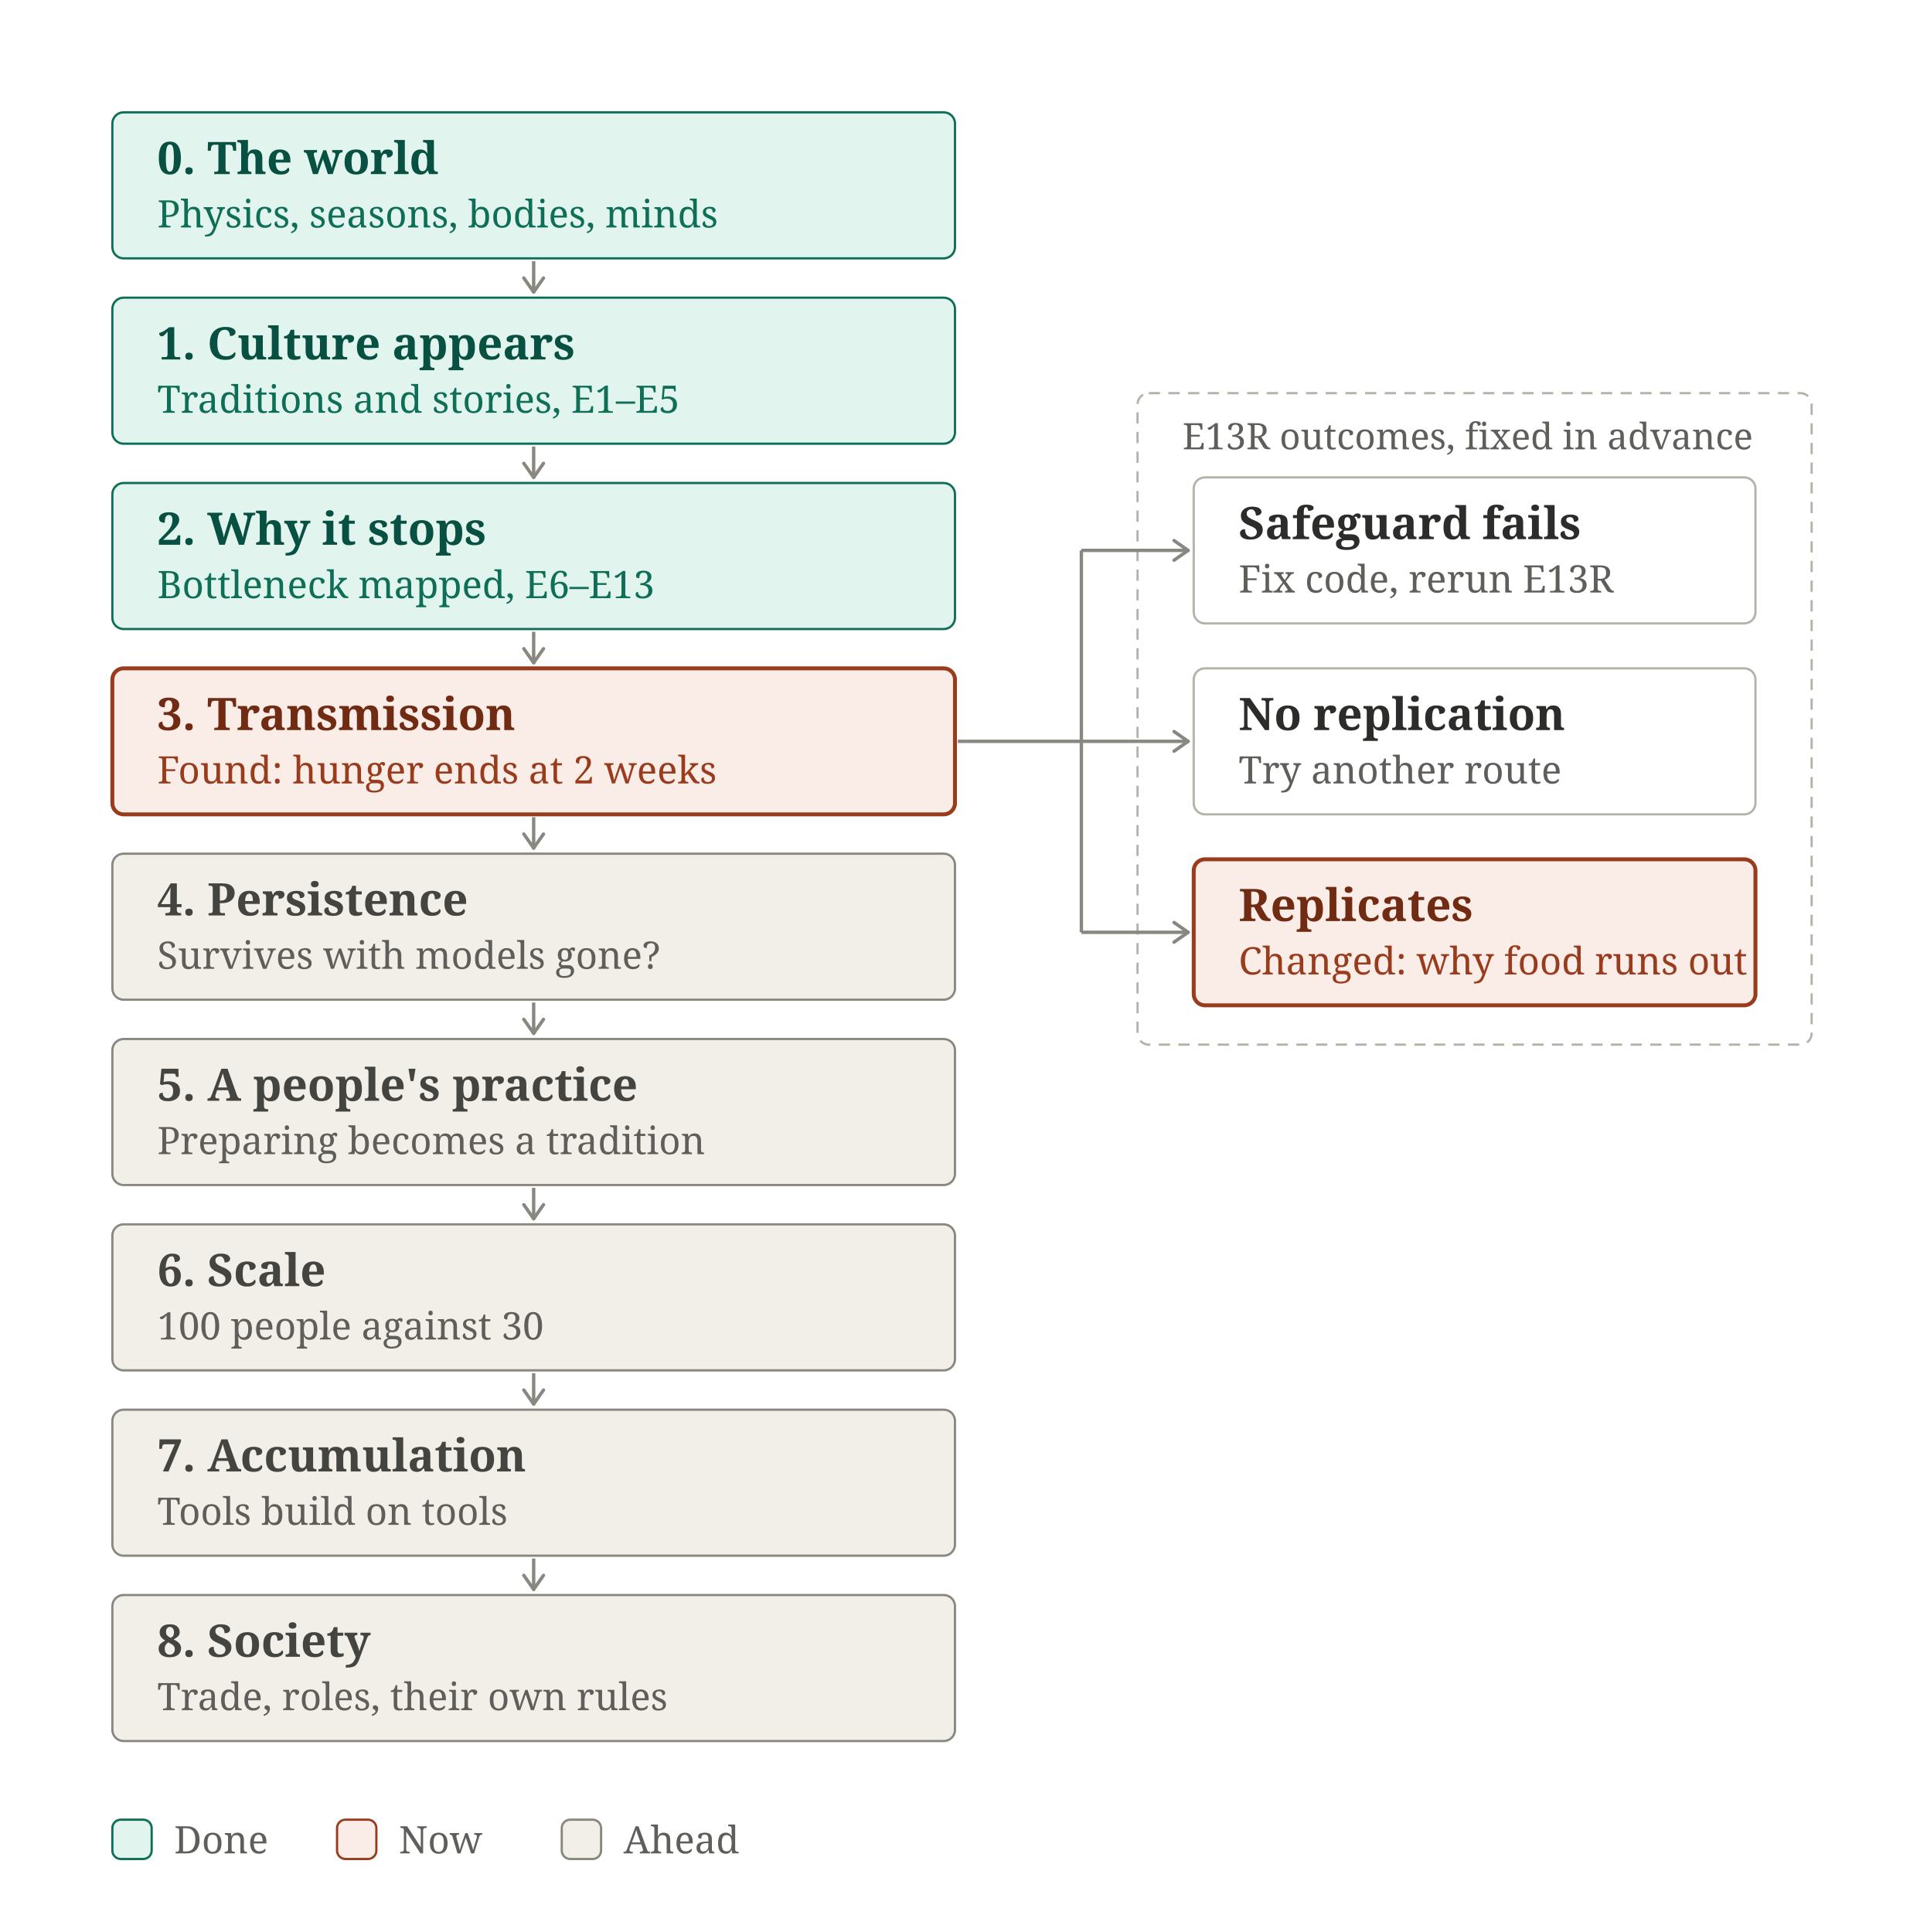
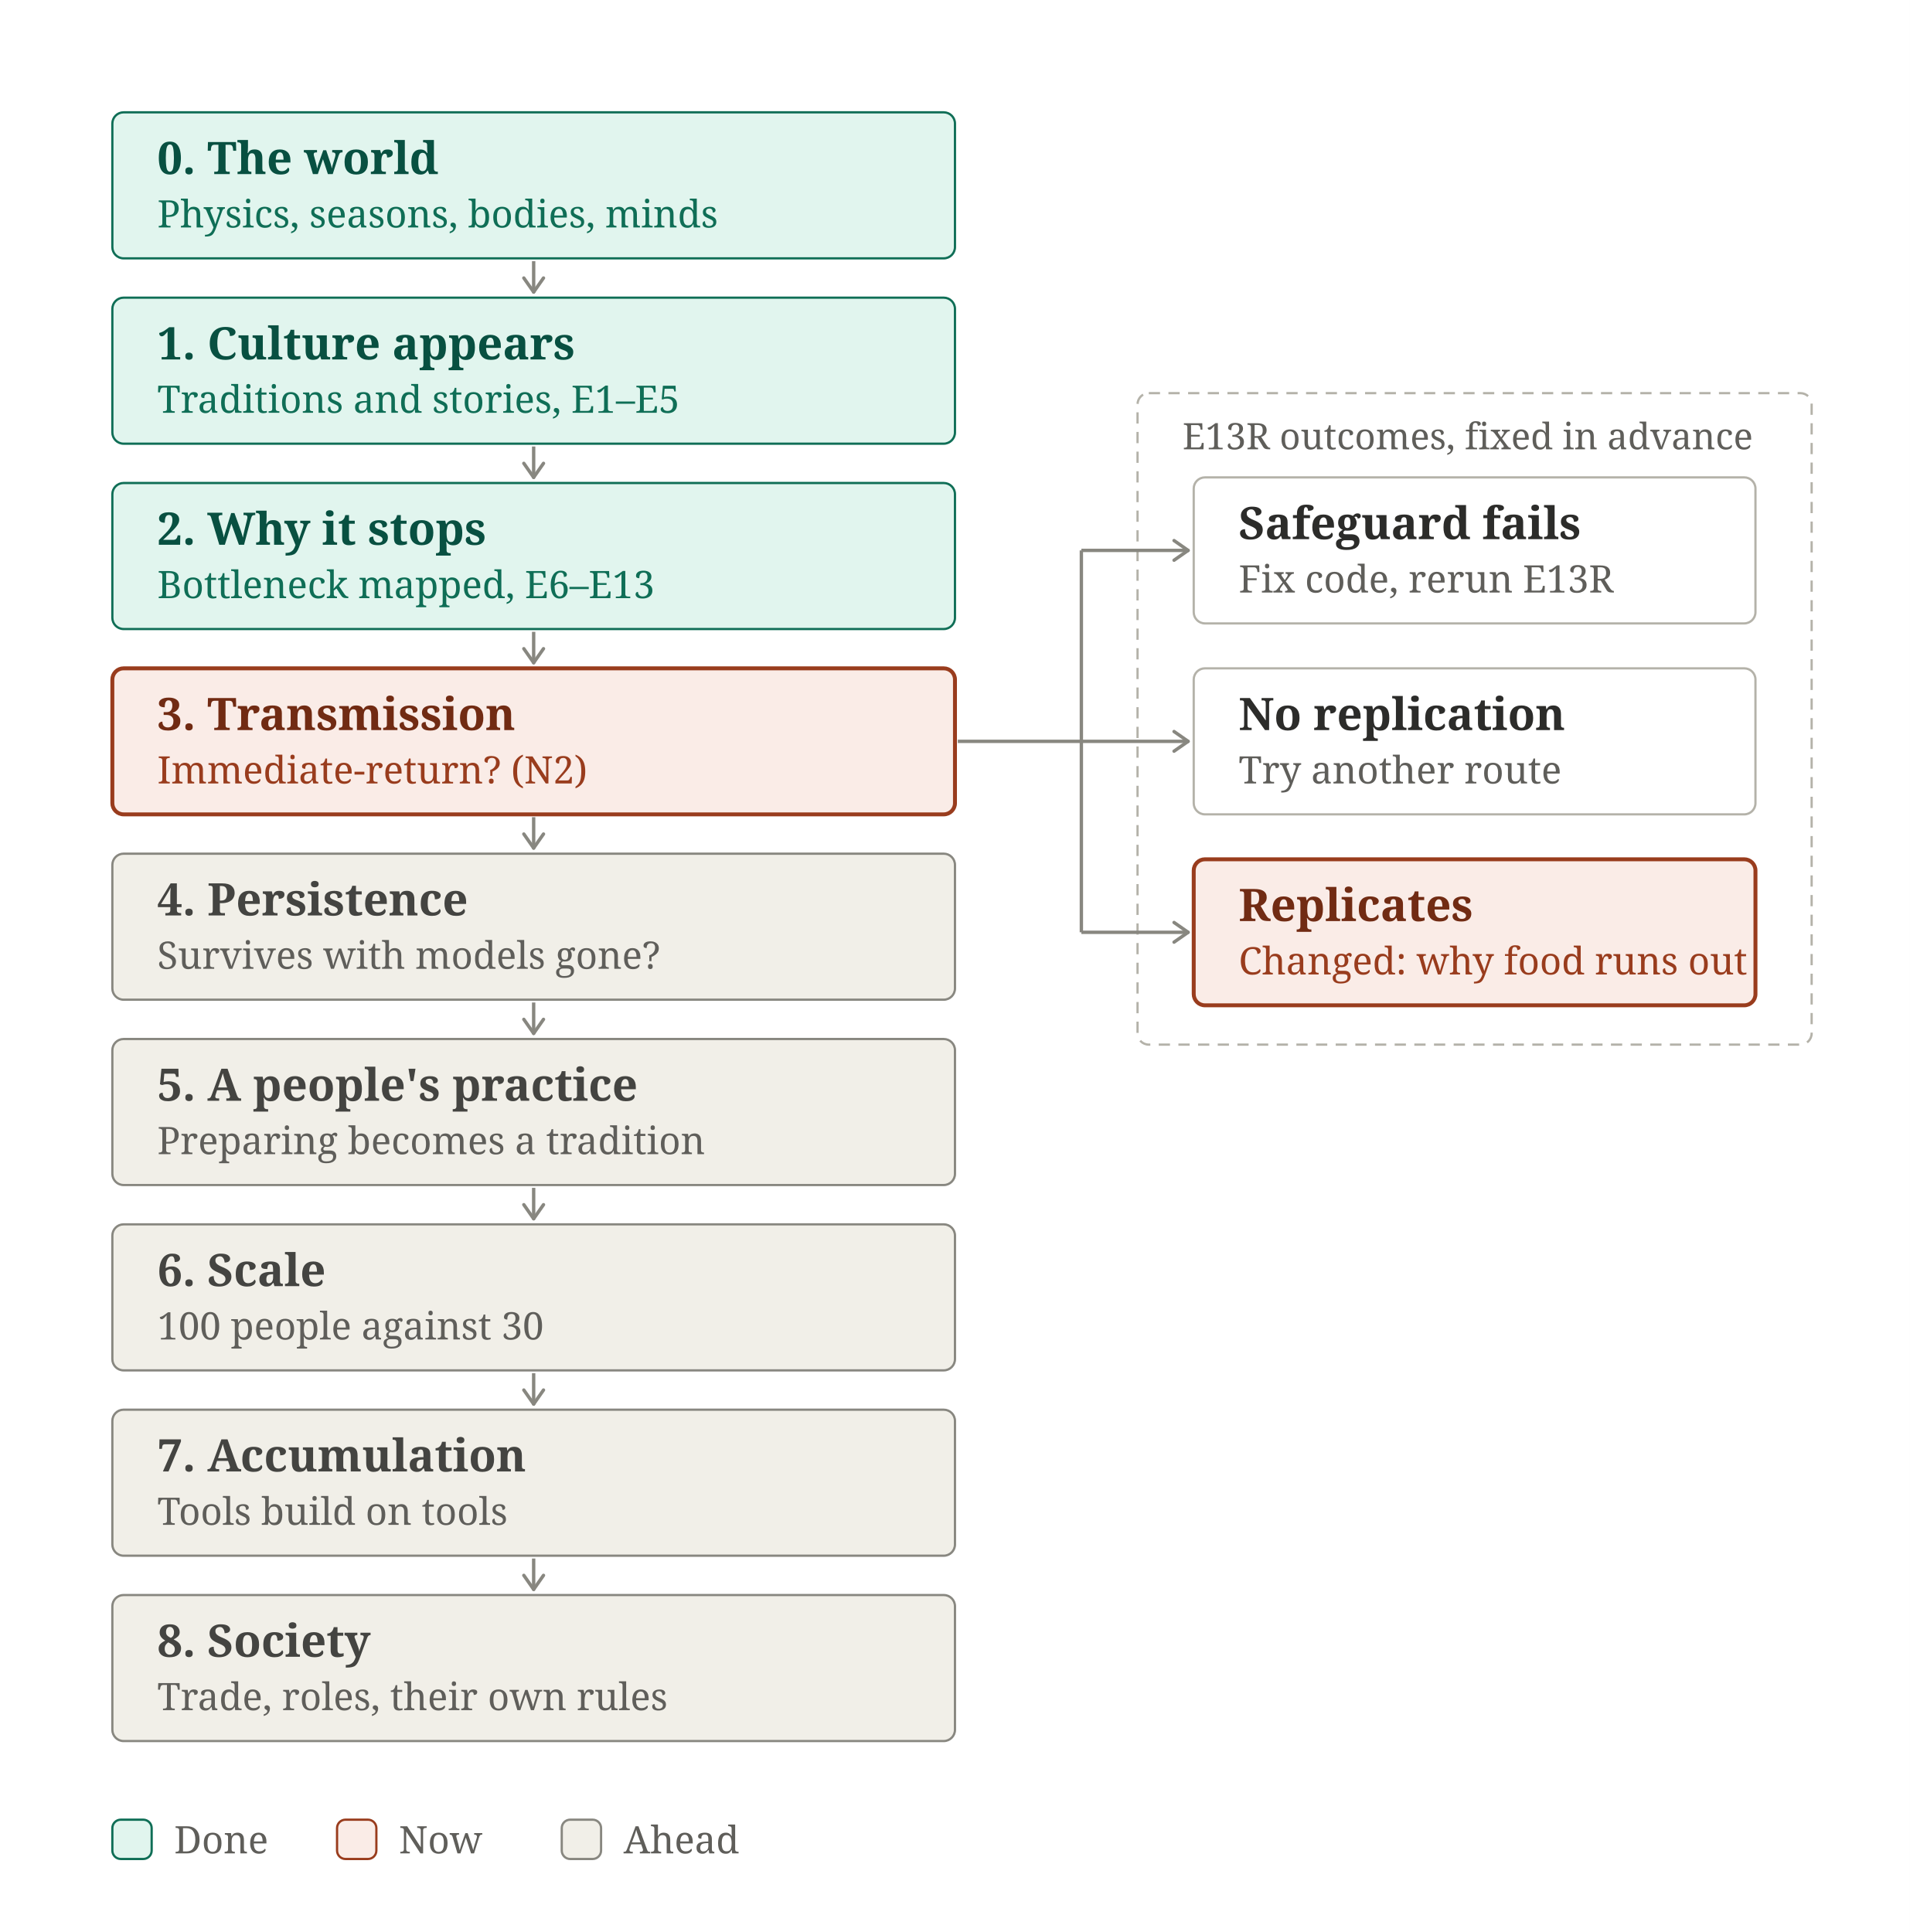
<svg xmlns="http://www.w3.org/2000/svg" width="680" height="688" viewBox="0 0 680 688" font-family="Garamond, Georgia, serif" role="img">
  <rect width="680" height="688" fill="#FFFFFF" />
  <rect x="405" y="140" width="240" height="232" rx="4" fill="none" stroke="#B4B2A9" stroke-width="0.8" stroke-dasharray="4 3" />
  <text x="421" y="160" font-size="13" fill="#5F5E5A">E13R outcomes, fixed in advance</text>
  <line x1="190" y1="93" x2="190" y2="104" stroke="#888780" stroke-width="1.2" />
  <line x1="186.5" y1="99.0" x2="190" y2="104" stroke="#888780" stroke-width="1.2" stroke-linecap="round" />
  <line x1="193.5" y1="99.0" x2="190" y2="104" stroke="#888780" stroke-width="1.2" stroke-linecap="round" />
  <line x1="190" y1="159" x2="190" y2="170" stroke="#888780" stroke-width="1.2" />
  <line x1="186.5" y1="165.0" x2="190" y2="170" stroke="#888780" stroke-width="1.2" stroke-linecap="round" />
  <line x1="193.5" y1="165.0" x2="190" y2="170" stroke="#888780" stroke-width="1.2" stroke-linecap="round" />
  <line x1="190" y1="225" x2="190" y2="236" stroke="#888780" stroke-width="1.2" />
  <line x1="186.5" y1="231.0" x2="190" y2="236" stroke="#888780" stroke-width="1.2" stroke-linecap="round" />
  <line x1="193.5" y1="231.0" x2="190" y2="236" stroke="#888780" stroke-width="1.2" stroke-linecap="round" />
  <line x1="190" y1="291" x2="190" y2="302" stroke="#888780" stroke-width="1.2" />
  <line x1="186.5" y1="297.0" x2="190" y2="302" stroke="#888780" stroke-width="1.2" stroke-linecap="round" />
  <line x1="193.5" y1="297.0" x2="190" y2="302" stroke="#888780" stroke-width="1.2" stroke-linecap="round" />
  <line x1="190" y1="357" x2="190" y2="368" stroke="#888780" stroke-width="1.2" />
  <line x1="186.5" y1="363.0" x2="190" y2="368" stroke="#888780" stroke-width="1.2" stroke-linecap="round" />
  <line x1="193.5" y1="363.0" x2="190" y2="368" stroke="#888780" stroke-width="1.2" stroke-linecap="round" />
  <line x1="190" y1="423" x2="190" y2="434" stroke="#888780" stroke-width="1.2" />
  <line x1="186.5" y1="429.0" x2="190" y2="434" stroke="#888780" stroke-width="1.2" stroke-linecap="round" />
  <line x1="193.5" y1="429.0" x2="190" y2="434" stroke="#888780" stroke-width="1.2" stroke-linecap="round" />
  <line x1="190" y1="489" x2="190" y2="500" stroke="#888780" stroke-width="1.2" />
  <line x1="186.5" y1="495.0" x2="190" y2="500" stroke="#888780" stroke-width="1.2" stroke-linecap="round" />
  <line x1="193.5" y1="495.0" x2="190" y2="500" stroke="#888780" stroke-width="1.2" stroke-linecap="round" />
  <line x1="190" y1="555" x2="190" y2="566" stroke="#888780" stroke-width="1.2" />
  <line x1="186.5" y1="561.0" x2="190" y2="566" stroke="#888780" stroke-width="1.2" stroke-linecap="round" />
  <line x1="193.5" y1="561.0" x2="190" y2="566" stroke="#888780" stroke-width="1.2" stroke-linecap="round" />
  <line x1="341" y1="264" x2="385" y2="264" stroke="#888780" stroke-width="1.2" />
  <line x1="385" y1="196" x2="385" y2="332" stroke="#888780" stroke-width="1.2" />
  <line x1="385" y1="196" x2="423" y2="196" stroke="#888780" stroke-width="1.2" />
  <line x1="418.0" y1="199.5" x2="423" y2="196" stroke="#888780" stroke-width="1.2" stroke-linecap="round" />
  <line x1="418.0" y1="192.5" x2="423" y2="196" stroke="#888780" stroke-width="1.2" stroke-linecap="round" />
  <line x1="385" y1="264" x2="423" y2="264" stroke="#888780" stroke-width="1.2" />
  <line x1="418.0" y1="267.5" x2="423" y2="264" stroke="#888780" stroke-width="1.2" stroke-linecap="round" />
  <line x1="418.0" y1="260.5" x2="423" y2="264" stroke="#888780" stroke-width="1.2" stroke-linecap="round" />
  <line x1="385" y1="332" x2="423" y2="332" stroke="#888780" stroke-width="1.2" />
  <line x1="418.0" y1="335.5" x2="423" y2="332" stroke="#888780" stroke-width="1.2" stroke-linecap="round" />
  <line x1="418.0" y1="328.5" x2="423" y2="332" stroke="#888780" stroke-width="1.2" stroke-linecap="round" />
  <rect x="40" y="40" width="300" height="52" rx="4" fill="#E1F5EE" stroke="#0F6E56" stroke-width="0.8" />
  <text x="56" y="62" font-size="16" font-weight="bold" fill="#085041">0. The world</text>
  <text x="56" y="81" font-size="13.5" fill="#0F6E56">Physics, seasons, bodies, minds</text>
  <rect x="40" y="106" width="300" height="52" rx="4" fill="#E1F5EE" stroke="#0F6E56" stroke-width="0.8" />
  <text x="56" y="128" font-size="16" font-weight="bold" fill="#085041">1. Culture appears</text>
  <text x="56" y="147" font-size="13.5" fill="#0F6E56">Traditions and stories, E1–E5</text>
  <rect x="40" y="172" width="300" height="52" rx="4" fill="#E1F5EE" stroke="#0F6E56" stroke-width="0.8" />
  <text x="56" y="194" font-size="16" font-weight="bold" fill="#085041">2. Why it stops</text>
  <text x="56" y="213" font-size="13.5" fill="#0F6E56">Bottleneck mapped, E6–E13</text>
  <rect x="40" y="238" width="300" height="52" rx="4" fill="#FAECE7" stroke="#993C1D" stroke-width="1.4" />
  <text x="56" y="260" font-size="16" font-weight="bold" fill="#712B13">3. Transmission</text>
-   <text x="56" y="279" font-size="13.5" fill="#993C1D">Found: hunger ends at 2 weeks</text>
+   <text x="56" y="279" font-size="13.5" fill="#993C1D">Immediate-return? (N2)</text>
  <rect x="40" y="304" width="300" height="52" rx="4" fill="#F1EFE8" stroke="#888780" stroke-width="0.8" />
  <text x="56" y="326" font-size="16" font-weight="bold" fill="#444441">4. Persistence</text>
  <text x="56" y="345" font-size="13.5" fill="#5F5E5A">Survives with models gone?</text>
  <rect x="40" y="370" width="300" height="52" rx="4" fill="#F1EFE8" stroke="#888780" stroke-width="0.8" />
  <text x="56" y="392" font-size="16" font-weight="bold" fill="#444441">5. A people's practice</text>
  <text x="56" y="411" font-size="13.5" fill="#5F5E5A">Preparing becomes a tradition</text>
  <rect x="40" y="436" width="300" height="52" rx="4" fill="#F1EFE8" stroke="#888780" stroke-width="0.8" />
  <text x="56" y="458" font-size="16" font-weight="bold" fill="#444441">6. Scale</text>
  <text x="56" y="477" font-size="13.5" fill="#5F5E5A">100 people against 30</text>
  <rect x="40" y="502" width="300" height="52" rx="4" fill="#F1EFE8" stroke="#888780" stroke-width="0.8" />
  <text x="56" y="524" font-size="16" font-weight="bold" fill="#444441">7. Accumulation</text>
  <text x="56" y="543" font-size="13.5" fill="#5F5E5A">Tools build on tools</text>
  <rect x="40" y="568" width="300" height="52" rx="4" fill="#F1EFE8" stroke="#888780" stroke-width="0.8" />
  <text x="56" y="590" font-size="16" font-weight="bold" fill="#444441">8. Society</text>
  <text x="56" y="609" font-size="13.5" fill="#5F5E5A">Trade, roles, their own rules</text>
  <rect x="425" y="170" width="200" height="52" rx="4" fill="#FFFFFF" stroke="#B4B2A9" stroke-width="0.8" />
  <text x="441" y="192" font-size="16" font-weight="bold" fill="#2C2C2A">Safeguard fails</text>
  <text x="441" y="211" font-size="13.5" fill="#5F5E5A">Fix code, rerun E13R</text>
  <rect x="425" y="238" width="200" height="52" rx="4" fill="#FFFFFF" stroke="#B4B2A9" stroke-width="0.8" />
  <text x="441" y="260" font-size="16" font-weight="bold" fill="#2C2C2A">No replication</text>
  <text x="441" y="279" font-size="13.5" fill="#5F5E5A">Try another route</text>
  <rect x="425" y="306" width="200" height="52" rx="4" fill="#FAECE7" stroke="#993C1D" stroke-width="1.4" />
  <text x="441" y="328" font-size="16" font-weight="bold" fill="#712B13">Replicates</text>
  <text x="441" y="347" font-size="13.5" fill="#993C1D">Changed: why food runs out</text>
  <rect x="40" y="648" width="14" height="14" rx="3" fill="#E1F5EE" stroke="#0F6E56" stroke-width="0.8" />
  <text x="62" y="660" font-size="13.5" fill="#5F5E5A">Done</text>
  <rect x="120" y="648" width="14" height="14" rx="3" fill="#FAECE7" stroke="#993C1D" stroke-width="0.8" />
  <text x="142" y="660" font-size="13.5" fill="#5F5E5A">Now</text>
  <rect x="200" y="648" width="14" height="14" rx="3" fill="#F1EFE8" stroke="#888780" stroke-width="0.8" />
  <text x="222" y="660" font-size="13.5" fill="#5F5E5A">Ahead</text>
</svg>
